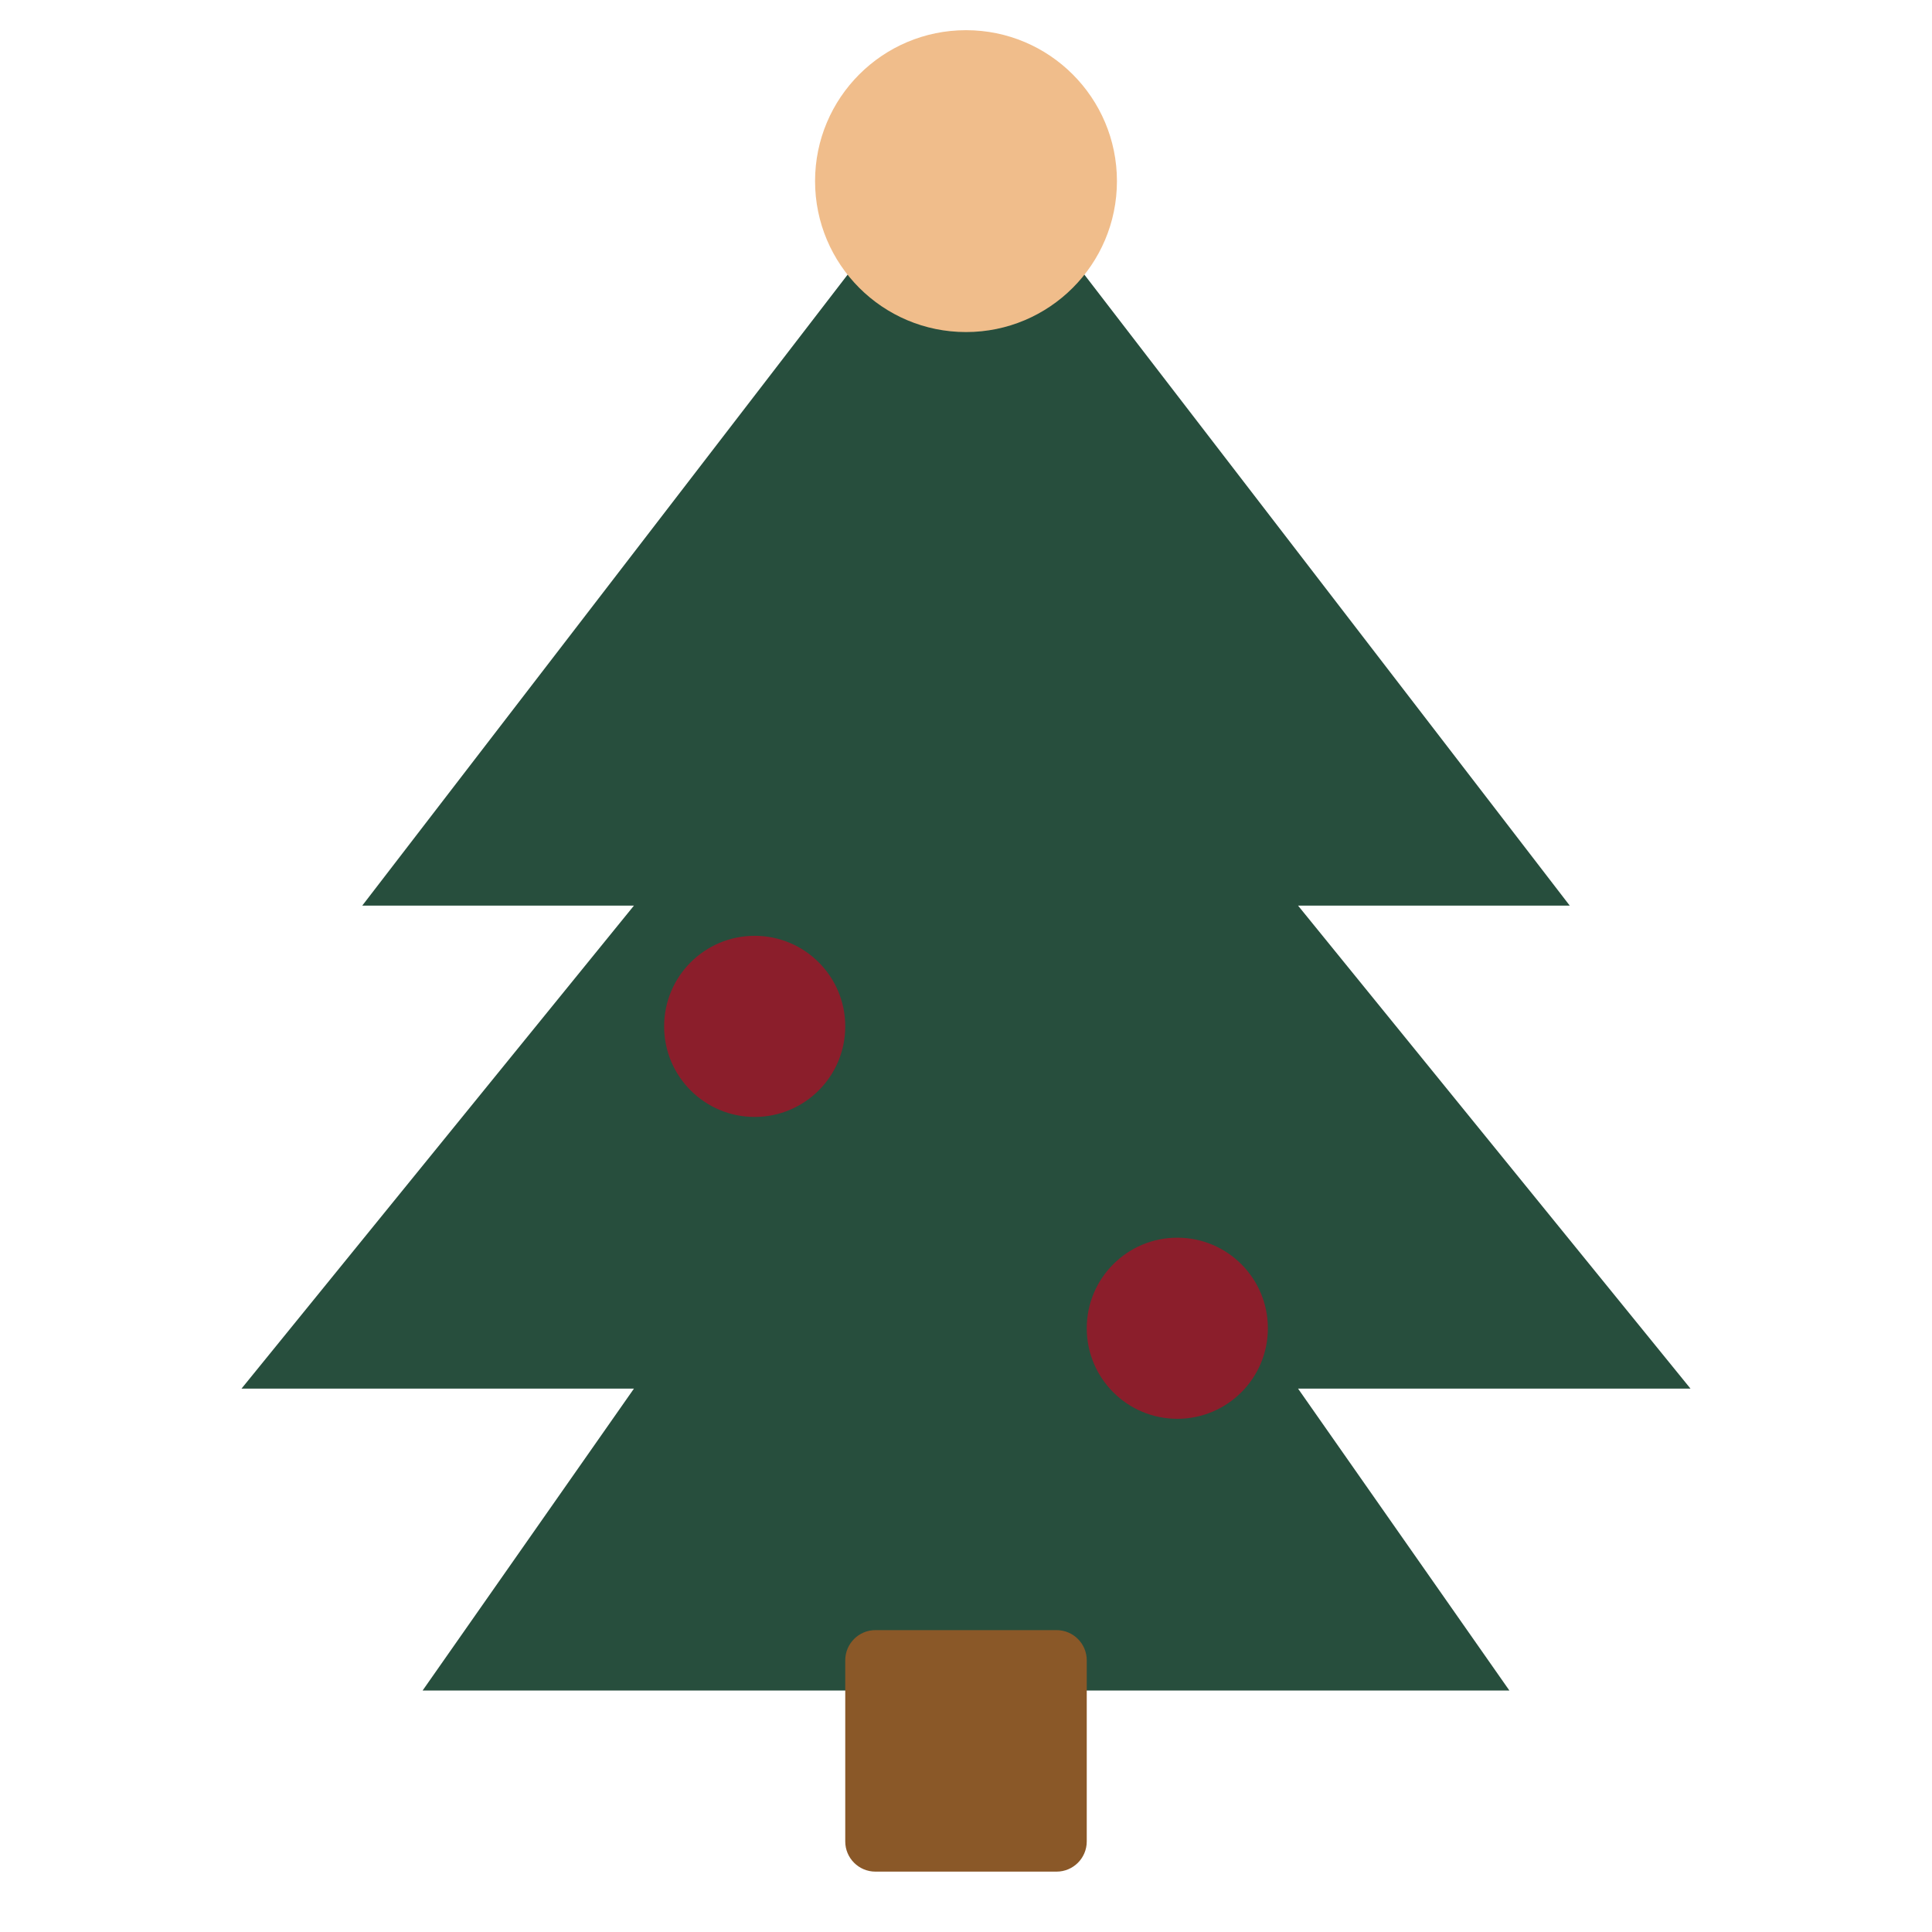
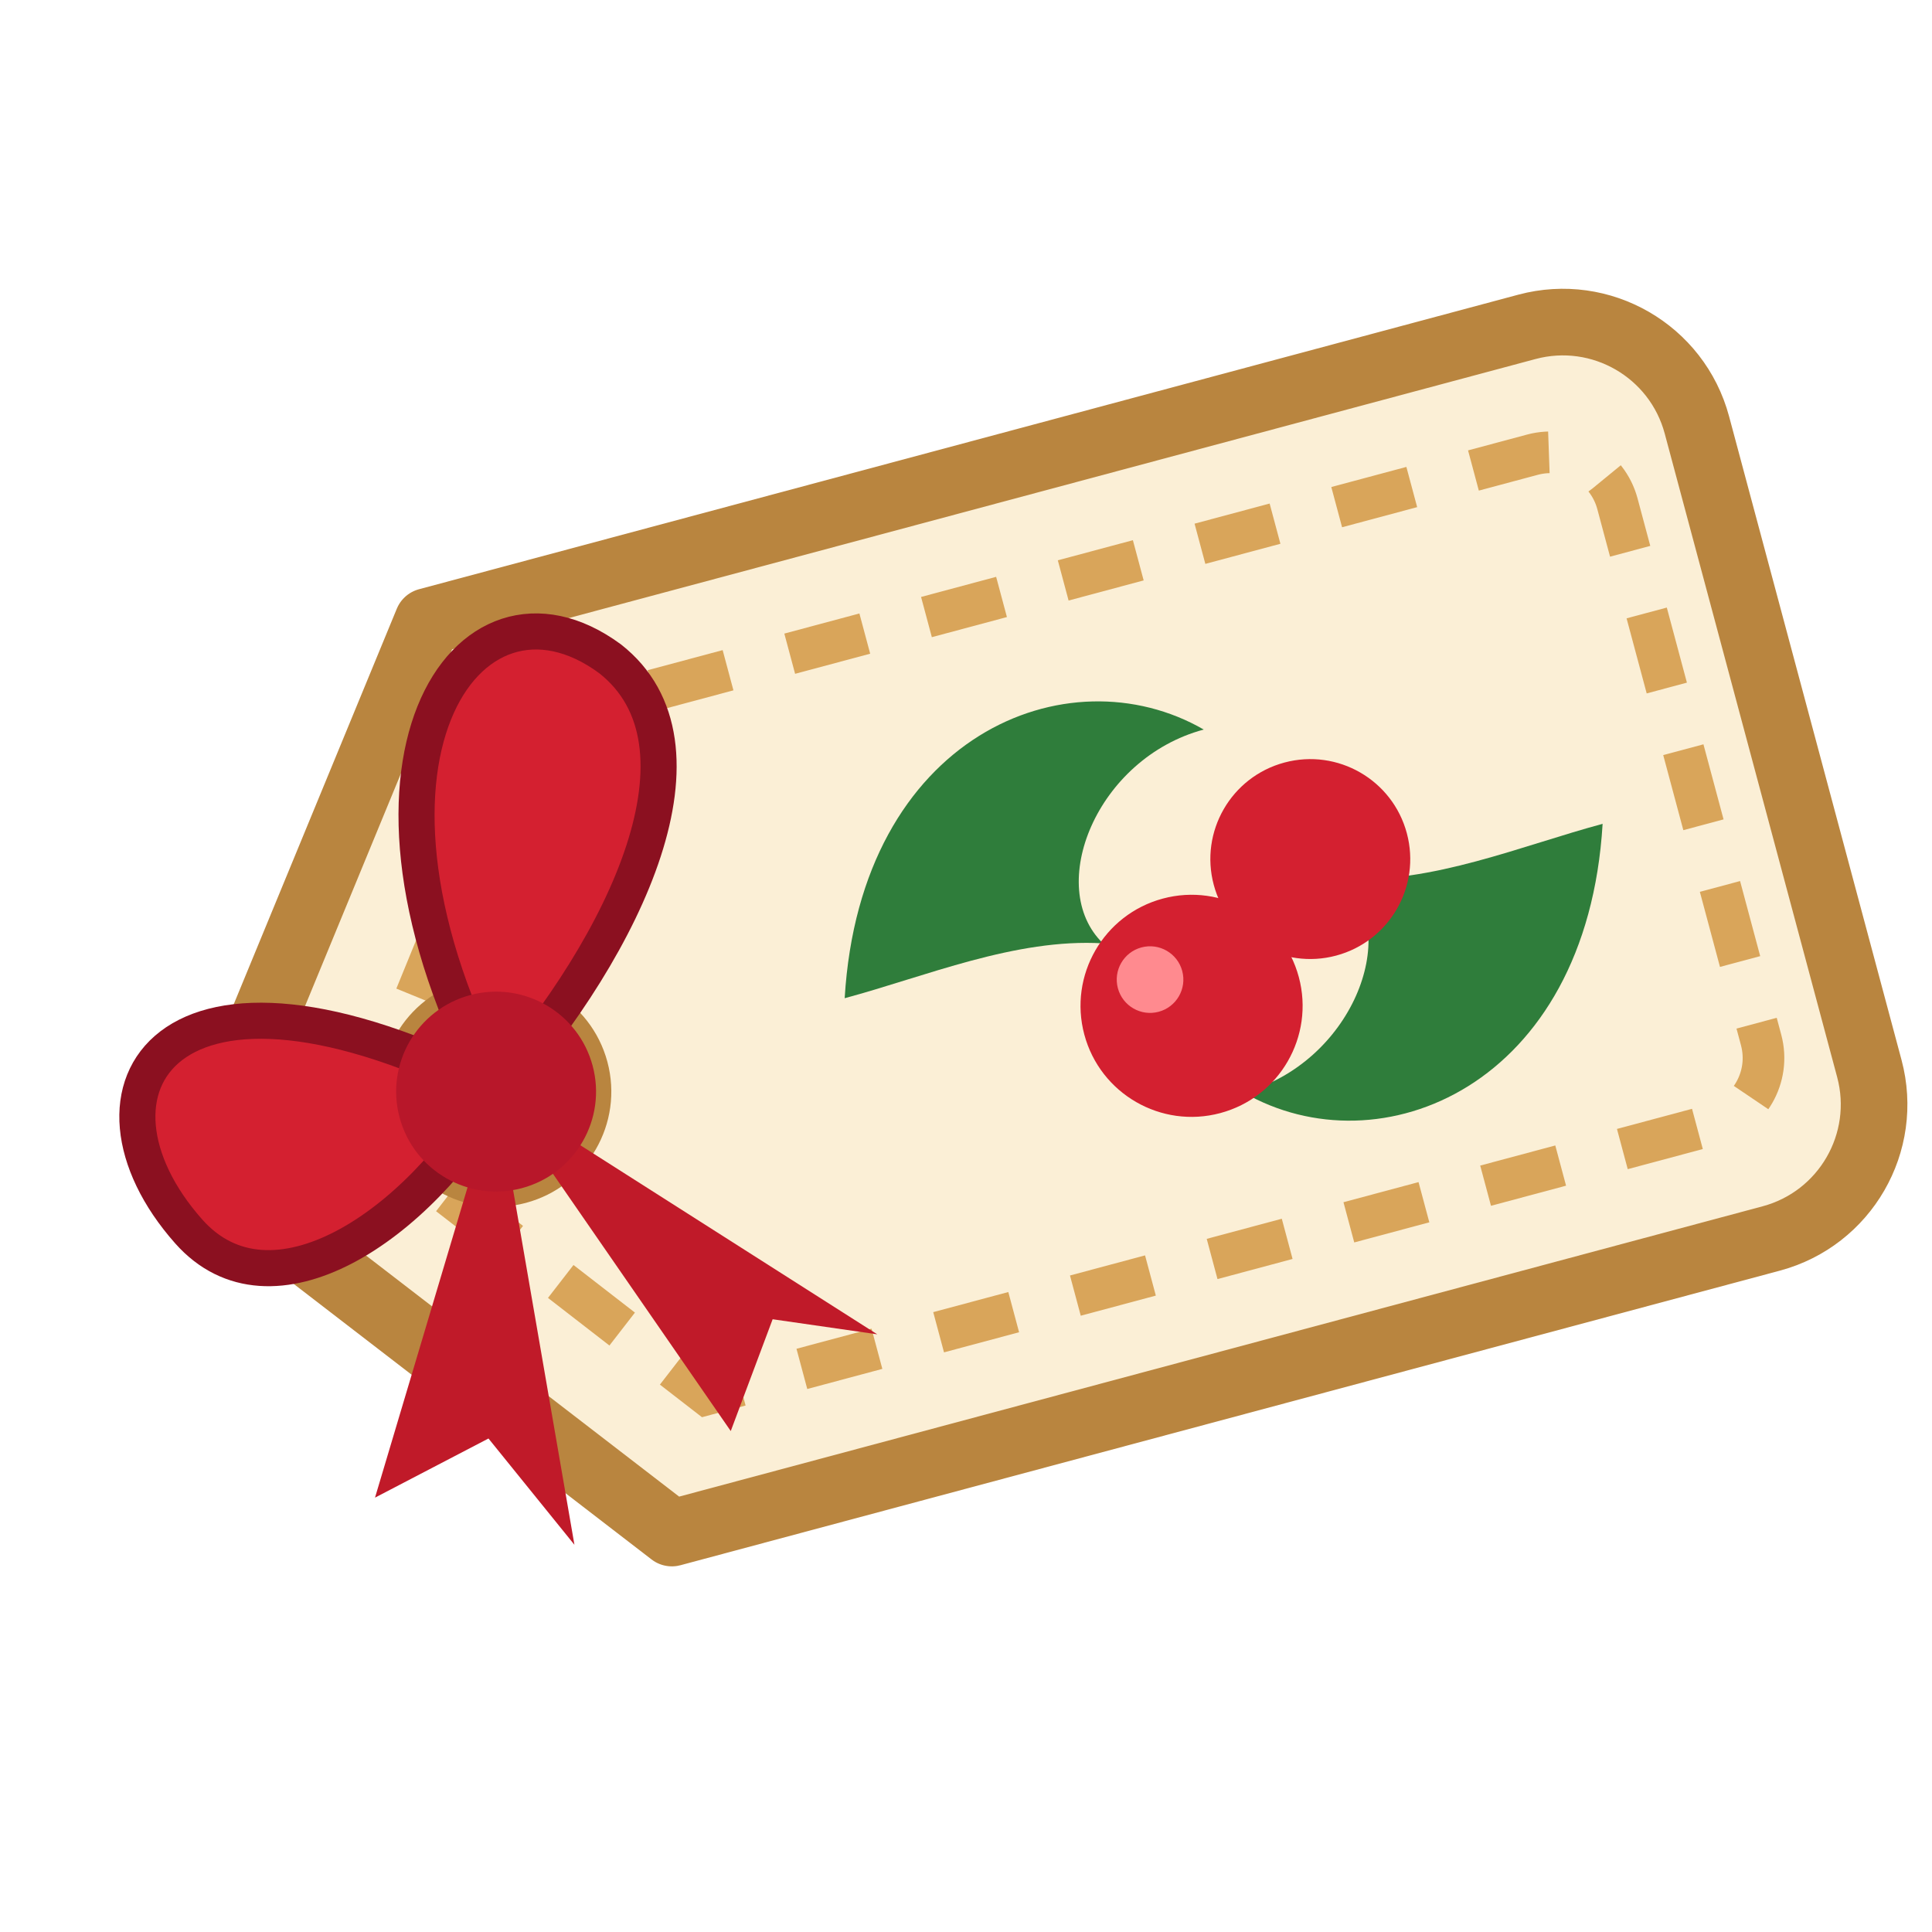
- <svg xmlns="http://www.w3.org/2000/svg" viewBox="0 0 64 64">
-   <path fill="#274e3d" d="M32 4 12 30h9L8 46h13l-7 10h36l-7-10h13L43 30h9z" />
-   <rect x="28" y="54" width="8" height="8" rx="1" fill="#8a5828" />
-   <circle cx="32" cy="6" r="5" fill="#f0bd8b" />
-   <circle cx="25" cy="34" r="3" fill="#8b1e2b" />
-   <circle cx="39" cy="44" r="3" fill="#8b1e2b" />
+ <svg xmlns="http://www.w3.org/2000/svg" viewBox="-2 1.3 69.6 69.6">
+   <g transform="translate(1 3) rotate(-15 32 32)">
+     <path d="M3 33 L16 16 H57 a5 5 0 0 1 5 5 V45 a5 5 0 0 1 -5 5 H16 Z" fill="#fbefd6" stroke="#b9853f" stroke-width="2.4" stroke-linejoin="round" />
+     <path d="M9 33 L18.5 20.5 H56 a2.5 2.5 0 0 1 2.5 2.5 V43 a2.5 2.5 0 0 1 -2.5 2.5 H18.5 Z" fill="none" stroke="#d9a55a" stroke-width="1.5" stroke-dasharray="2.8 2.3" />
+     <circle cx="14" cy="33" r="3.4" fill="#e6d2ae" stroke="#b9853f" stroke-width="1.5" />
+     <path d="M27 33 C30 24 38 23 42 27 C38 27 35 31 36.5 33.5 C33.5 32.5 30 33 27 33 Z" fill="#2f7d3b" />
+     <path d="M55 34 C52 43 44 44 40 40 C44 40 47 36 45.5 33.5 C48.5 34.5 52 34 55 34 Z" fill="#2f7d3b" />
+     <circle cx="39" cy="36.5" r="4" fill="#d42030" />
+     <circle cx="44.5" cy="32.5" r="3.6" fill="#d42030" />
+     <circle cx="37.8" cy="35.2" r="1.2" fill="#ff8a8f" />
+     <g stroke="#8b1020" stroke-width="1.3" stroke-linejoin="round">
+       <path d="M14 33 C4 24 -1 29 2 35 C4 39 10 37 14 33 Z" fill="#d42030" />
+       <path d="M14 33 C11 20 18 14 22 19 C25 23 20 29 14 33 Z" fill="#d42030" />
+     </g>
+     <path d="M14 33 L6 46 L10.5 45 L12.5 49.5 Z" fill="#c01a29" />
+     <path d="M14 33 L19 47 L21.5 43.5 L25 45 Z" fill="#c01a29" />
+     <circle cx="14" cy="33" r="3.6" fill="#b8172a" />
+   </g>
</svg>
